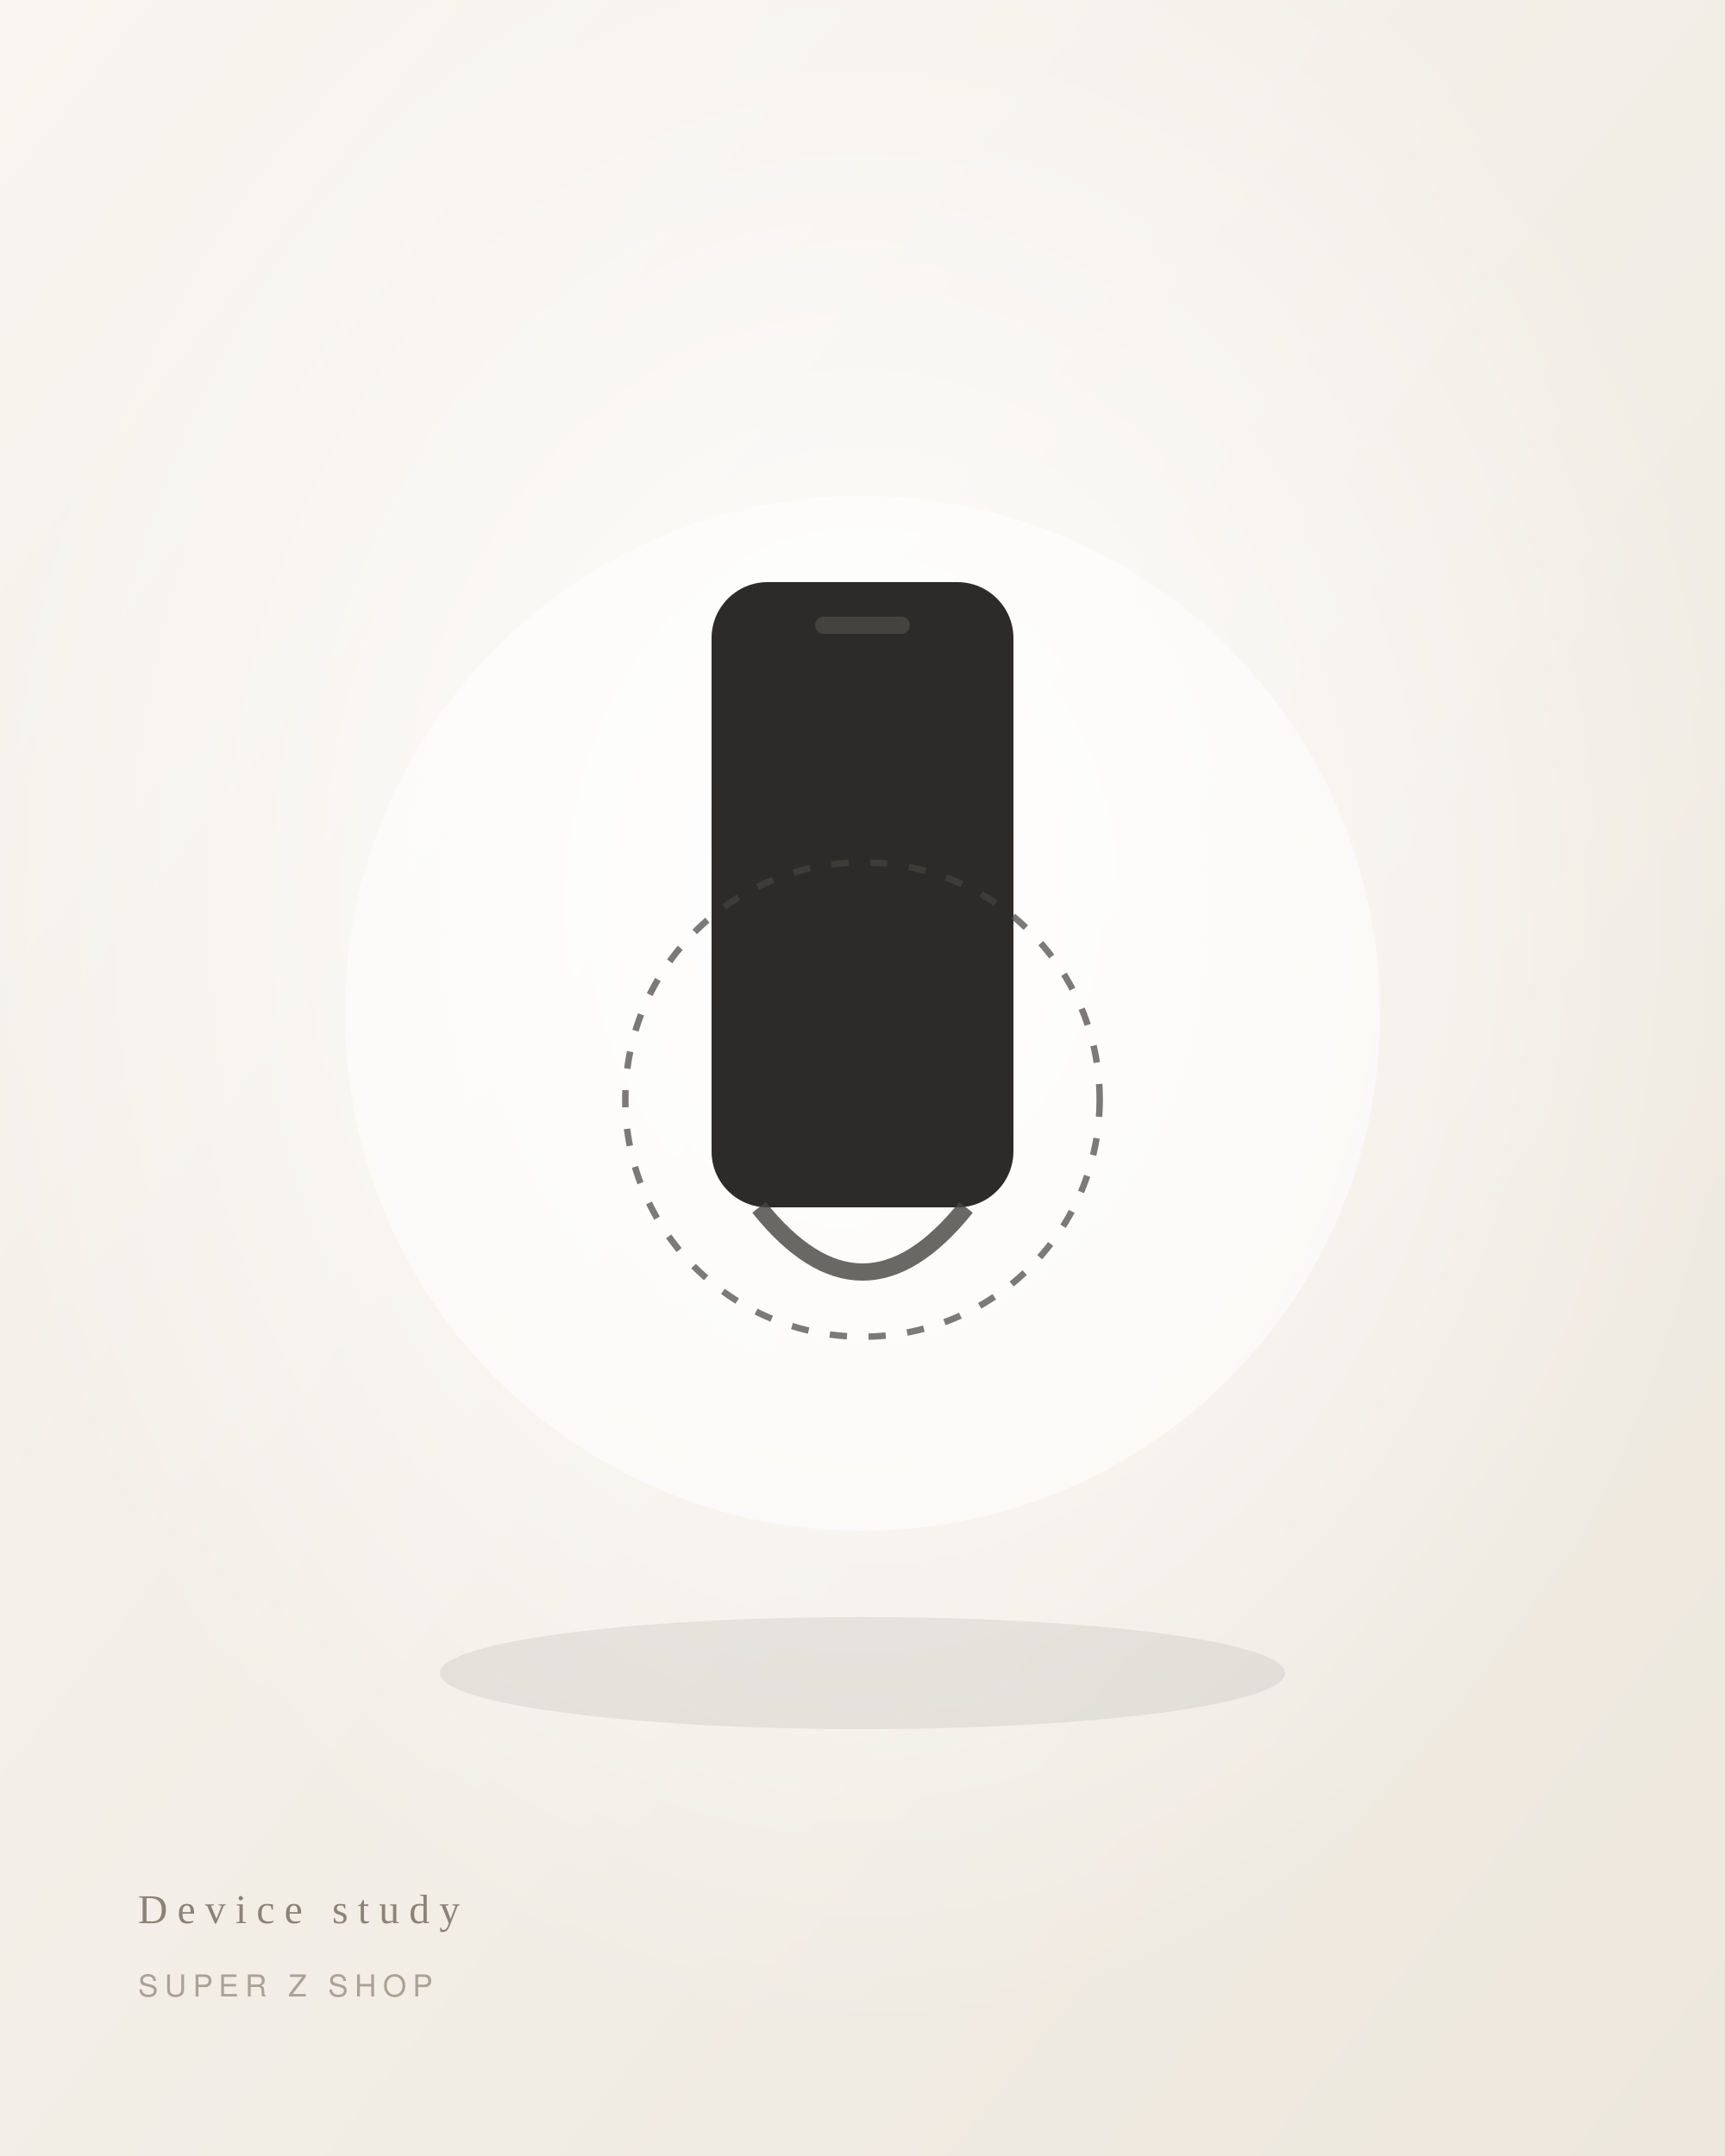
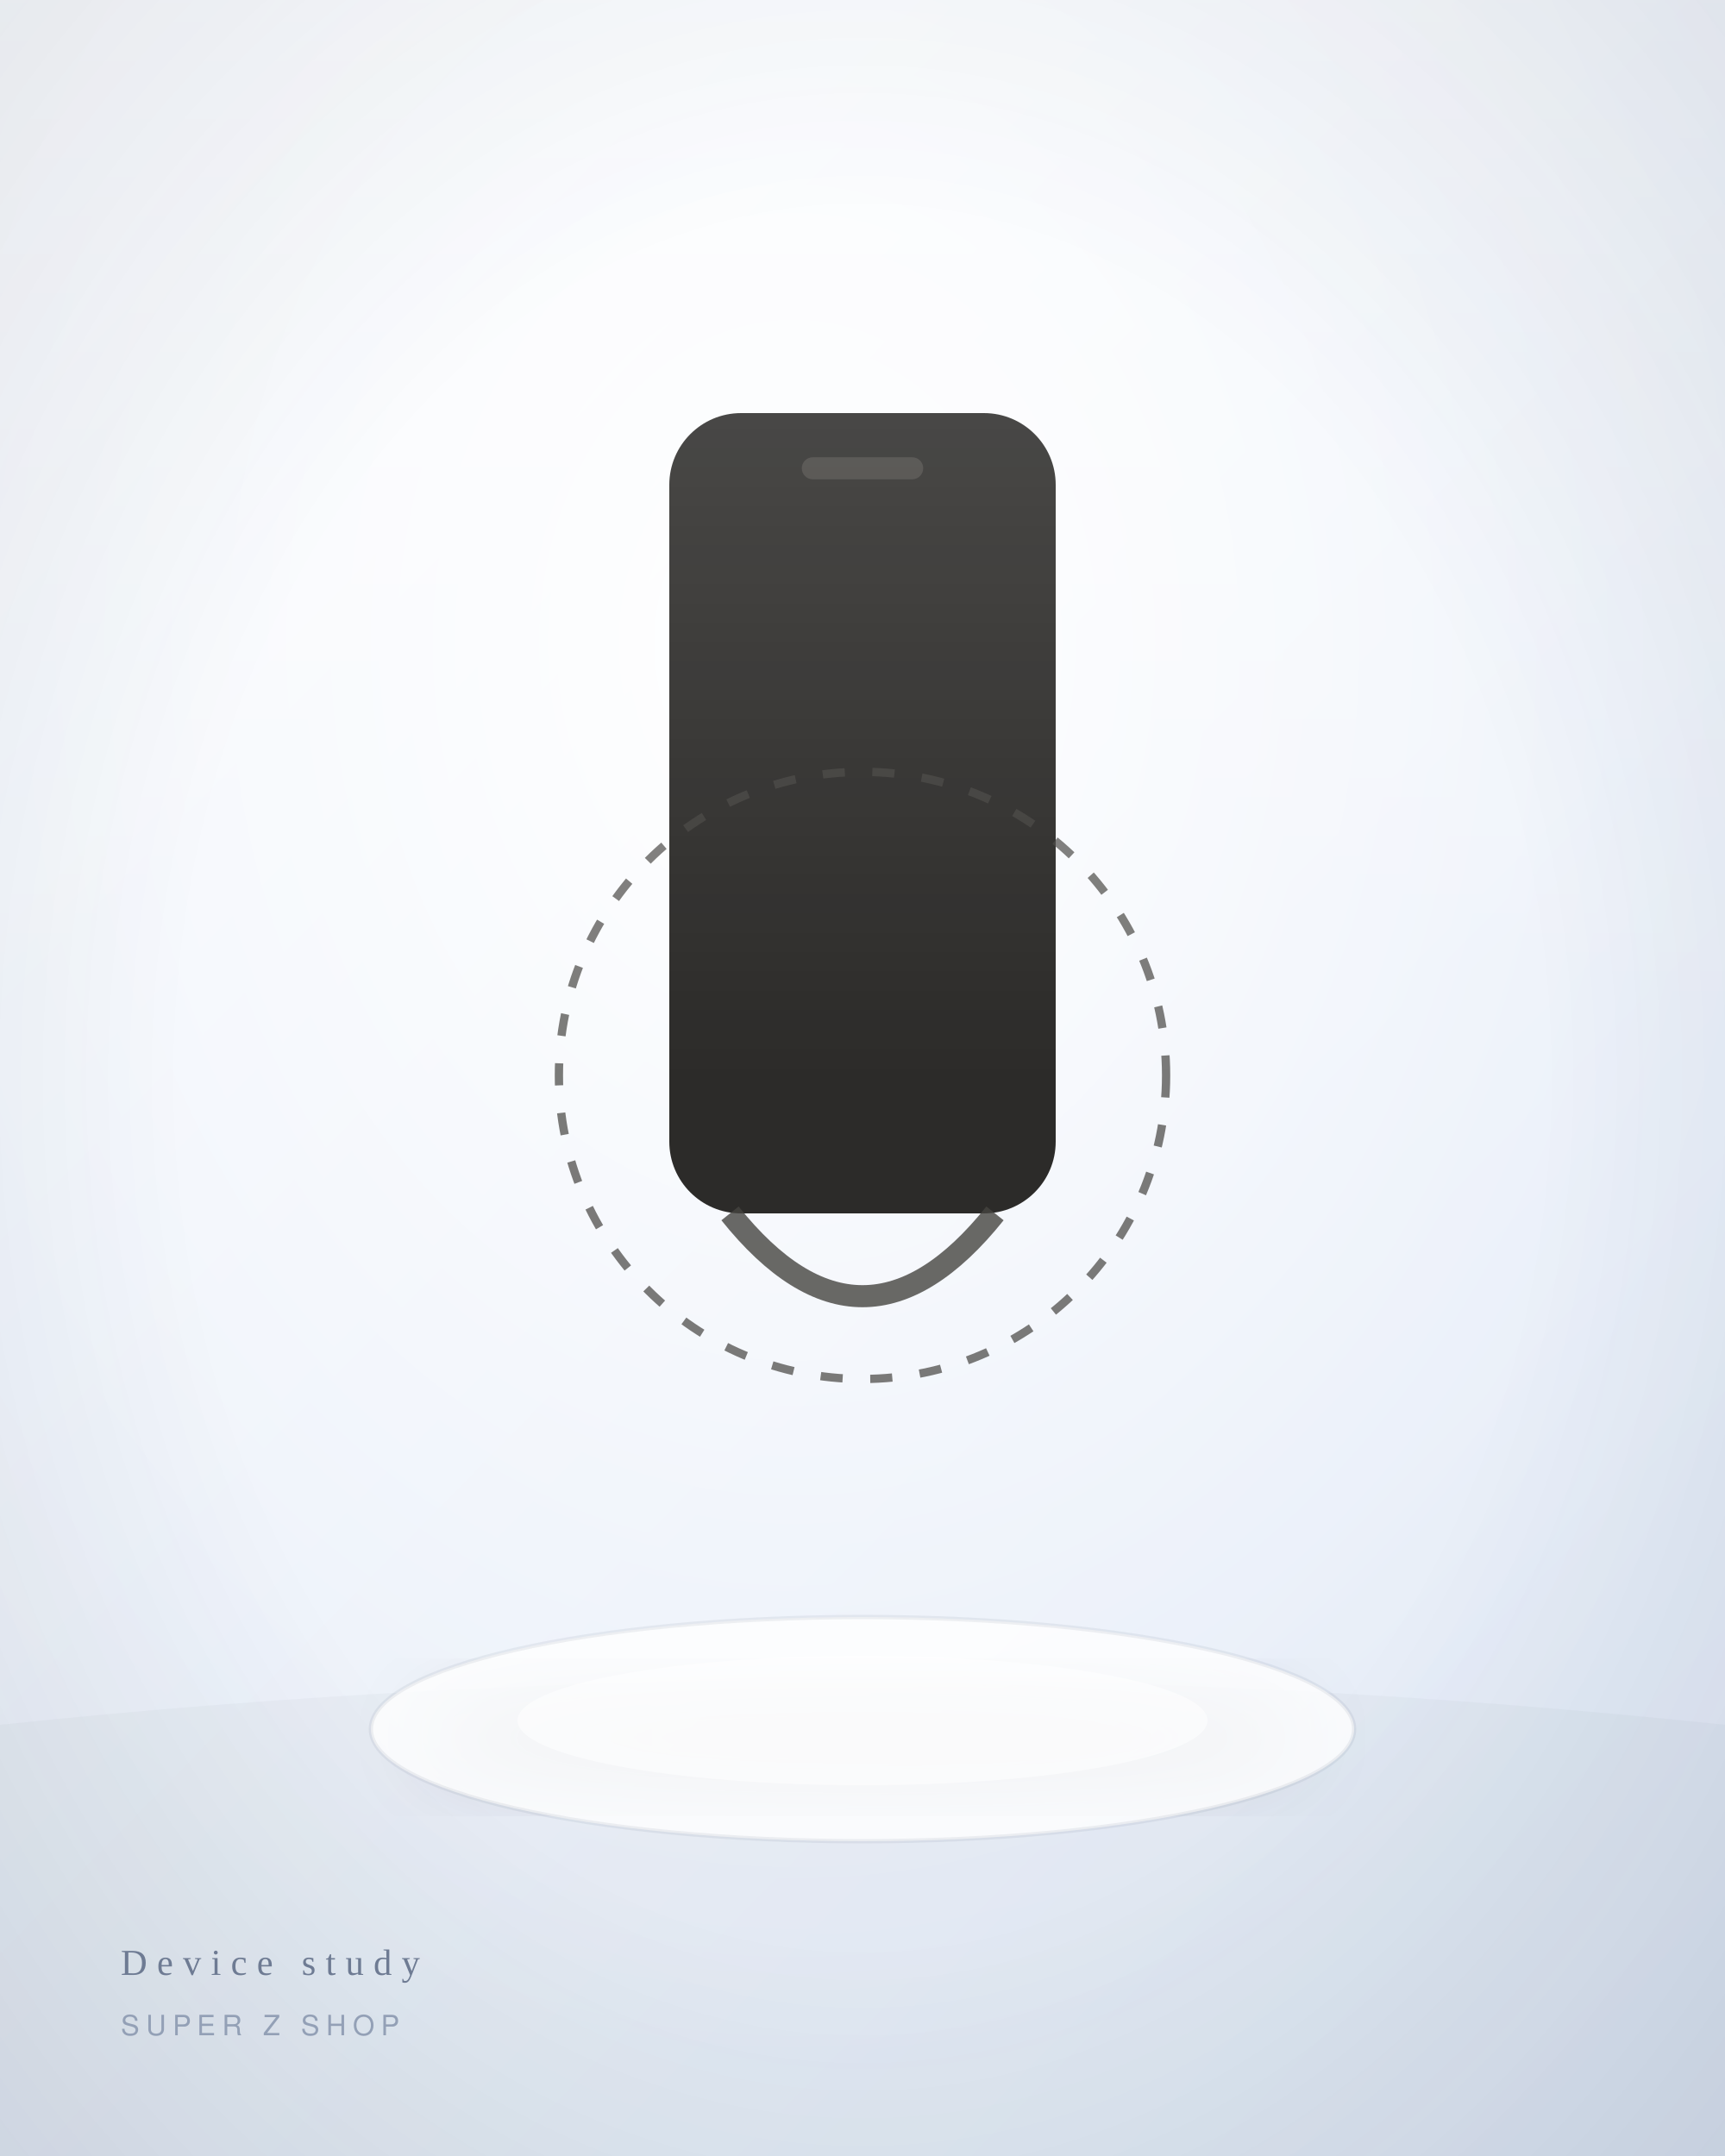
<svg xmlns="http://www.w3.org/2000/svg" viewBox="0 0 800 1000" width="800" height="1000" role="img" aria-label="Portable Bluetooth Speaker — studio illustration">
  <defs>
-     <linearGradient id="bg" x1="0" y1="0" x2="1" y2="1">
-       <stop offset="0" stop-color="#F8F5F0" />
-       <stop offset="1" stop-color="#EDE7DD" />
+     <linearGradient id="bg" x1="0.1" y1="0" x2="0.9" y2="1">
+       <stop offset="0" stop-color="#F5F8FD" />
+       <stop offset="1" stop-color="#E1E9F6" />
    </linearGradient>
-     <radialGradient id="glow" cx="50%" cy="42%" r="52%">
-       <stop offset="0" stop-color="#FFFFFF" stop-opacity=".95" />
+     <radialGradient id="spot" cx="46%" cy="30%" r="66%">
+       <stop offset="0" stop-color="#FFFFFF" stop-opacity="1" />
+       <stop offset="0.55" stop-color="#FFFFFF" stop-opacity=".45" />
      <stop offset="1" stop-color="#FFFFFF" stop-opacity="0" />
    </radialGradient>
+     <radialGradient id="vig" cx="50%" cy="50%" r="72%">
+       <stop offset="0.55" stop-color="#0B1B33" stop-opacity="0" />
+       <stop offset="1" stop-color="#0B1B33" stop-opacity=".10" />
+     </radialGradient>
+     <linearGradient id="sheen" x1="0" y1="0" x2="0" y2="1">
+       <stop offset="0" stop-color="#FFFFFF" stop-opacity=".22" />
+       <stop offset="0.5" stop-color="#FFFFFF" stop-opacity="0" />
+     </linearGradient>
+     <filter id="soft" x="-20%" y="-20%" width="140%" height="140%">
+       <feGaussianBlur stdDeviation="18" />
+     </filter>
  </defs>
  <rect width="800" height="1000" fill="url(#bg)" />
-   <rect width="800" height="1000" fill="url(#glow)" />
-   <circle cx="400" cy="470" r="240" fill="#FFFFFF" opacity=".5" />
-   <ellipse cx="400" cy="776" rx="196" ry="26" fill="#000000" opacity=".07" />
-   <g>
+   <rect width="800" height="1000" fill="url(#spot)" />
+   <rect width="800" height="1000" fill="url(#vig)" />
+   <path d="M0 800 Q400 758 800 800 L800 1000 L0 1000 Z" fill="#0B1B33" opacity=".03" />
+   <ellipse cx="400" cy="806" rx="204" ry="26" fill="#0B1B33" opacity=".18" filter="url(#soft)" />
+   <ellipse cx="400" cy="802" rx="228" ry="52" fill="#FFFFFF" opacity=".8" />
+   <ellipse cx="400" cy="802" rx="228" ry="52" fill="none" stroke="#0B1B33" stroke-opacity=".06" stroke-width="2" />
+   <ellipse cx="400" cy="798" rx="160" ry="30" fill="#FFFFFF" opacity=".55" />
+   <g transform="translate(400 486) scale(1.28) translate(-400 -500)">
    <rect x="330" y="270" width="140" height="290" rx="26" fill="#2C2B29" />
    <rect x="378" y="286" width="44" height="8" rx="4" fill="#454340" />
    <circle cx="400" cy="510" r="110" fill="none" stroke="#454340" stroke-width="3" stroke-dasharray="8 10" opacity=".7" />
    <path d="M352 560 Q400 620 448 560" stroke="#454340" stroke-width="8" fill="none" opacity=".8" />
  </g>
-   <text x="64" y="892" font-family="Georgia, 'Times New Roman', serif" font-size="19" letter-spacing="4.5" fill="#8A8377">Device study</text>
-   <text x="64" y="926" font-family="Helvetica, Arial, sans-serif" font-size="14" letter-spacing="3" fill="#A9A296">SUPER Z SHOP</text>
+   <rect width="800" height="1000" fill="url(#sheen)" />
+   <text x="56" y="916" font-family="Georgia, 'Times New Roman', serif" font-size="17" letter-spacing="4.5" fill="#6E7B93">Device study</text>
+   <text x="56" y="944" font-family="Helvetica, Arial, sans-serif" font-size="13" letter-spacing="3" fill="#93A0B6">SUPER Z SHOP</text>
</svg>
